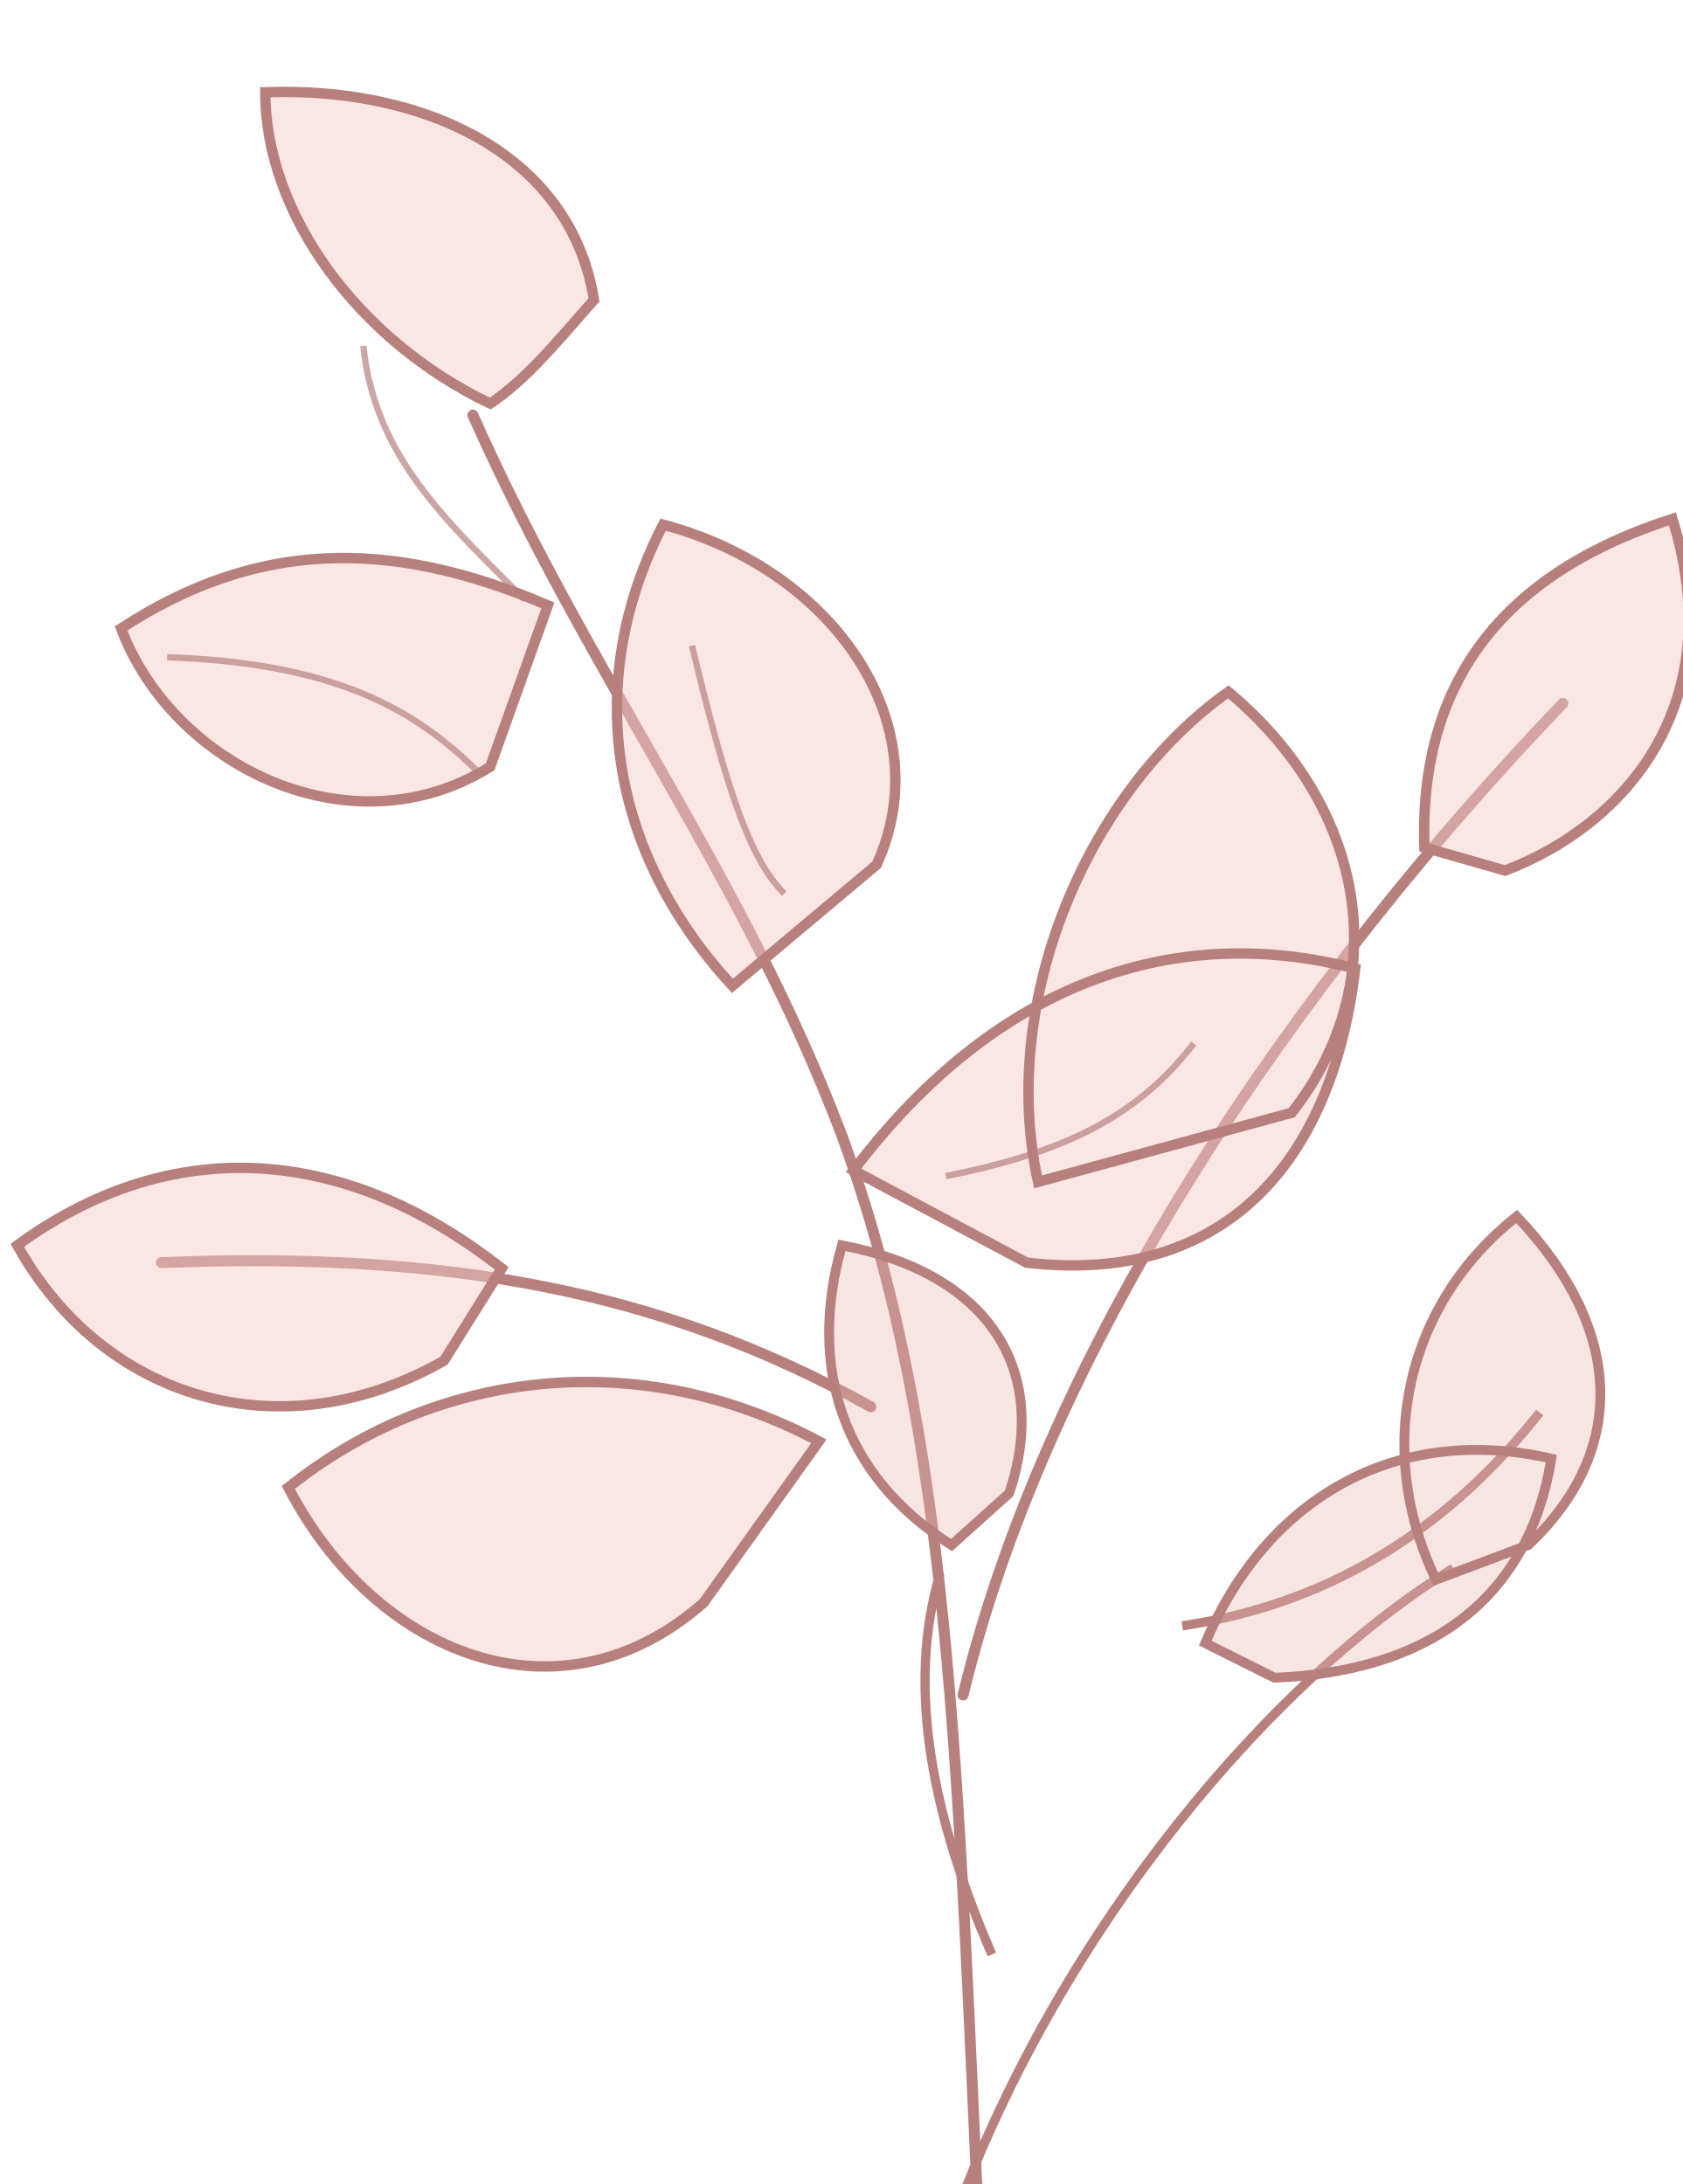
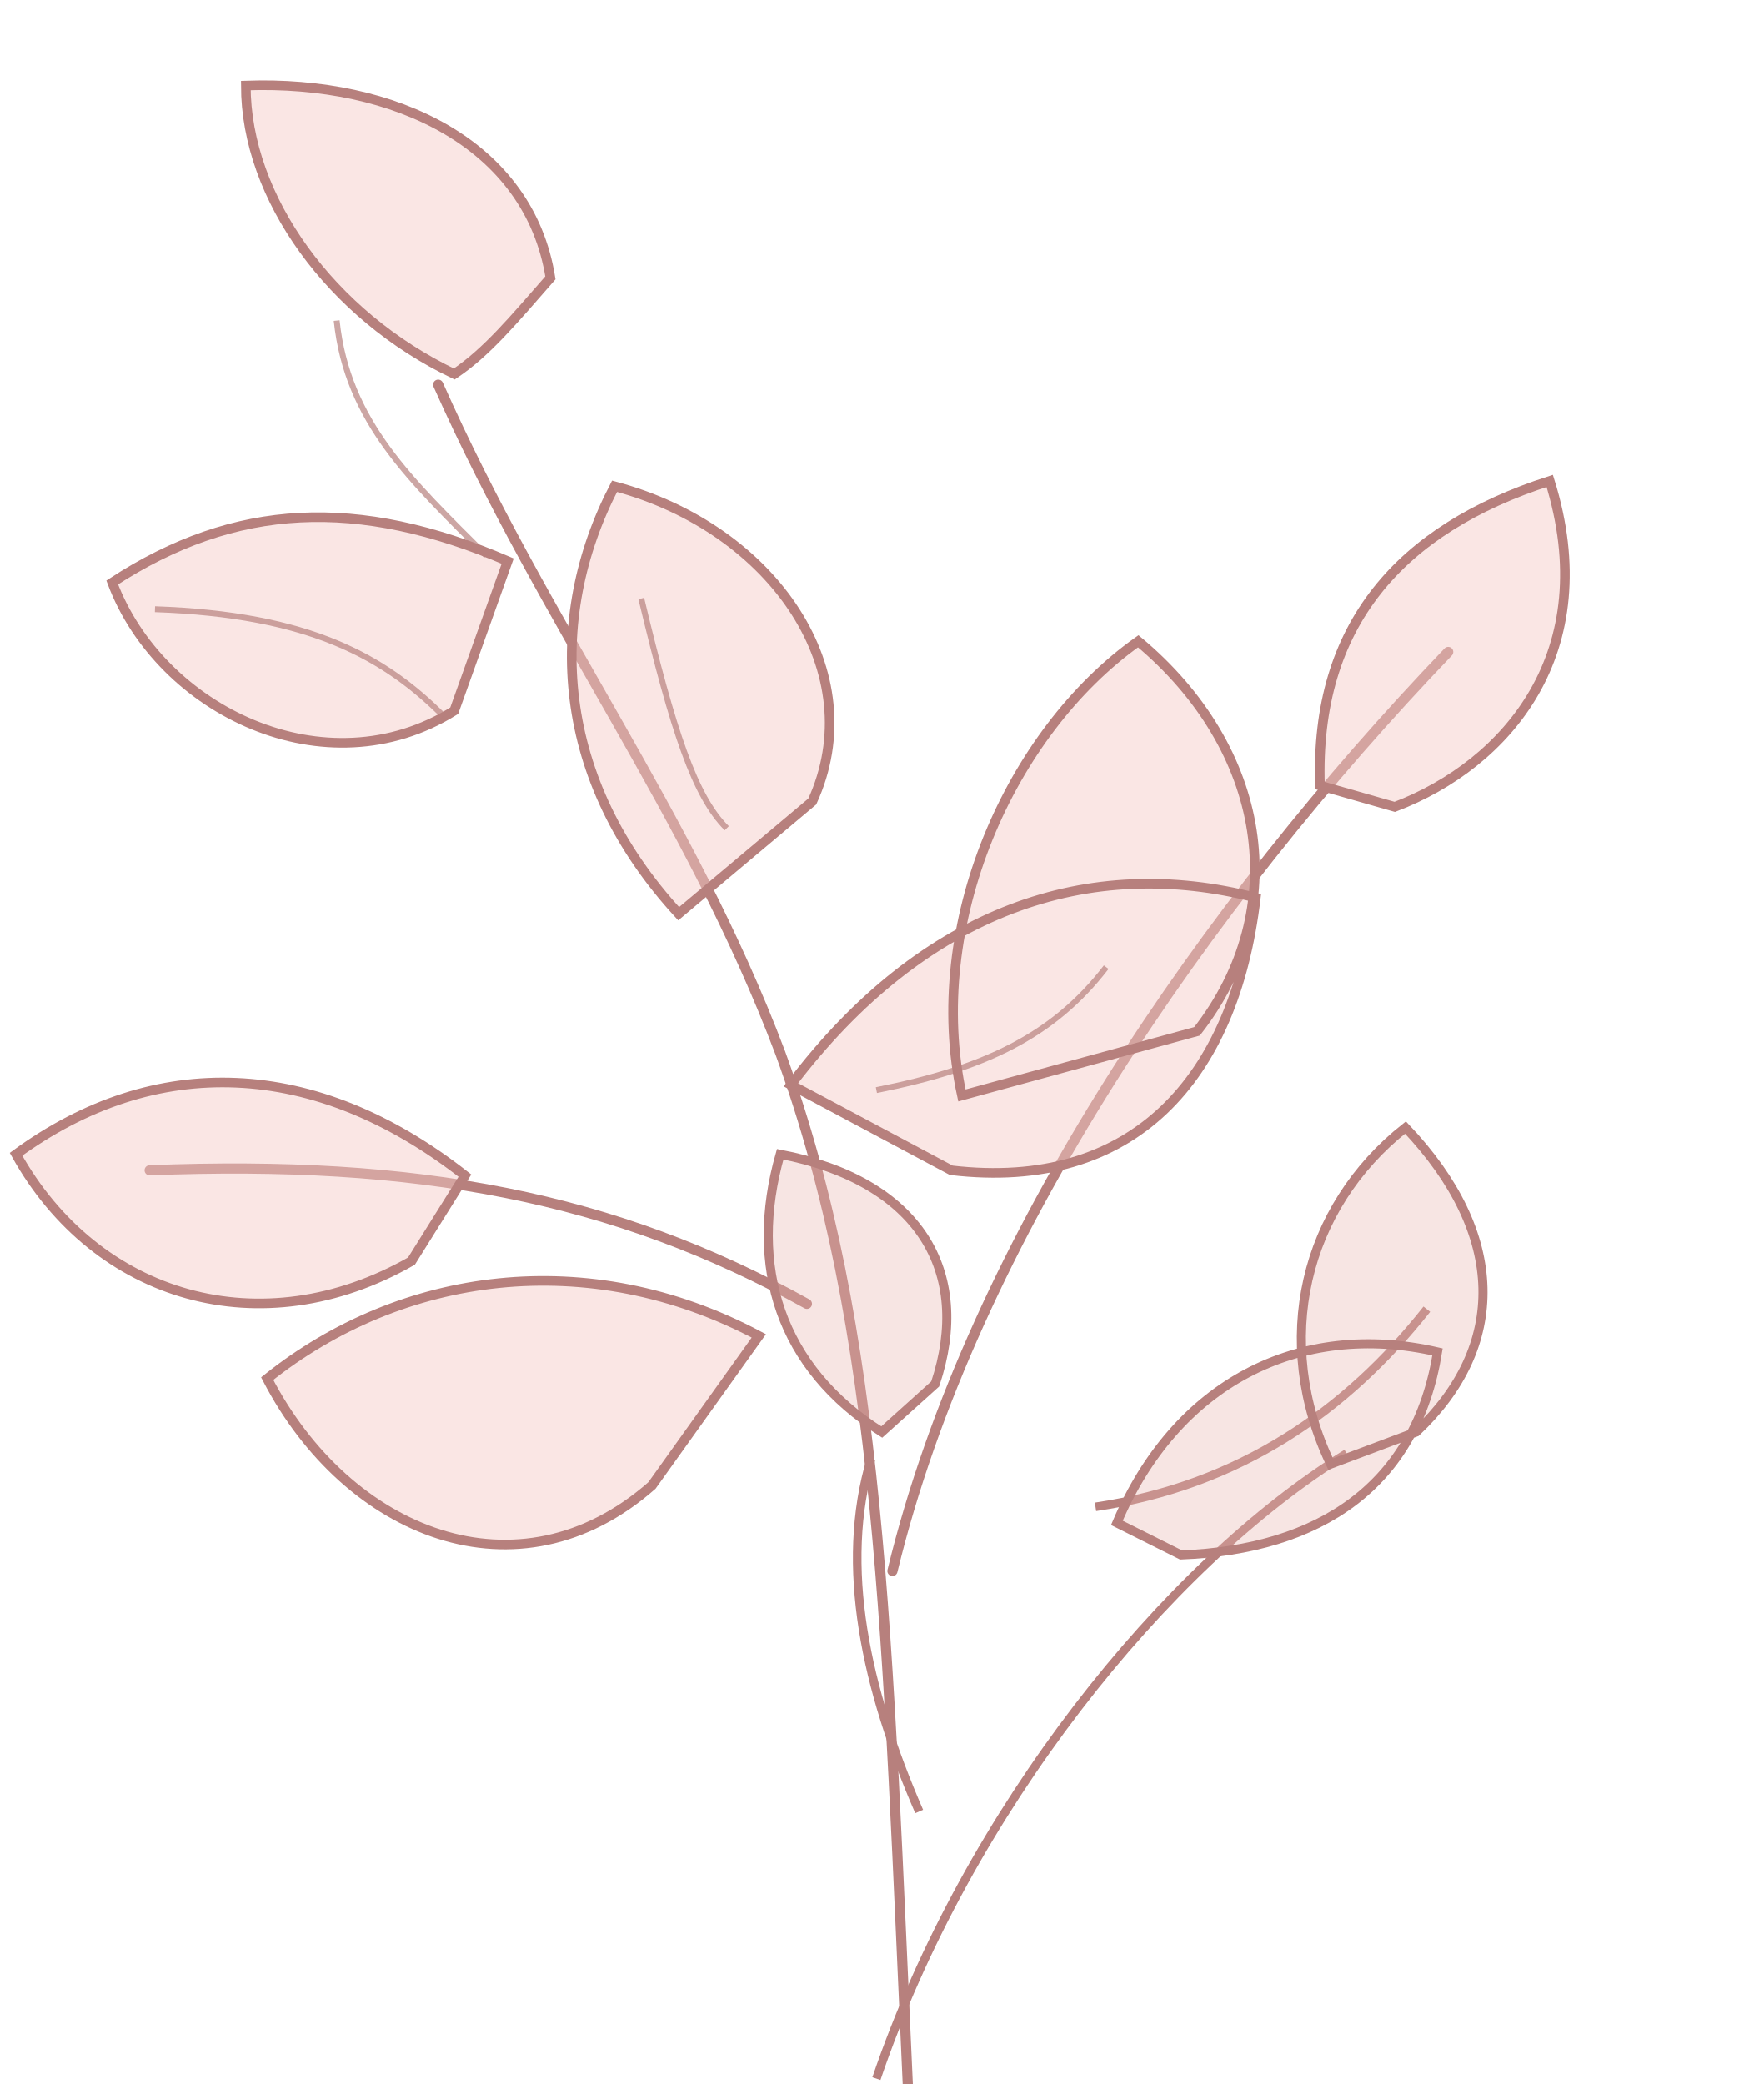
- <svg xmlns="http://www.w3.org/2000/svg" class="botanical" fill="none" viewbox="0 0 330 390">
+ <svg xmlns="http://www.w3.org/2000/svg" class="botanical" fill="none" viewBox="0 0 330 390">
  <path d="M170 393c-4-87-5-144-24-196-17-45-44-80-64-125m85 222c15-62 59-125 104-172m-120 122c-36-20-73-27-123-25" stroke="#b7807d" stroke-linecap="round" stroke-width="1.9" />
  <path d="M85 70c-23-11-39-33-39-54 28-1 53 11 57 36C96 60 91 66 85 70ZM95 105c-28-12-51-11-74 4 9 24 40 39 64 24l10-28Zm32 66c-23-25-25-55-12-80 30 8 48 35 37 59l-25 21Zm21 32c25-33 56-43 87-35-4 34-23 55-57 51l-30-16Zm-6 47c-32-17-67-12-92 8 15 29 47 42 72 20l20-28Zm38-45c-7-32 9-68 33-85 24 20 29 50 11 73l-44 12Zm67-58c-1-30 15-48 43-57 10 32-8 53-29 61l-14-4Zm-160 73c-28-22-58-23-84-4 15 27 46 36 74 20l10-16Z" fill="#f3cbc6" fill-opacity=".48" stroke="#b7807d" stroke-width="1.8" />
  <path d="M164 389c17-50 54-96 88-117m-80 67c-10-23-15-46-9-66m42 9c27-4 47-18 62-37" stroke="#b7807d" stroke-width="1.6" />
  <path d="M249 274c-11-23-5-48 14-63 19 20 19 41 2 57l-16 6Zm-84-6c-19-12-25-31-19-52 26 5 36 22 29 43l-10 9Zm44 17c11-26 34-38 60-32-4 25-22 37-48 38l-12-6Z" fill="#e7b4b0" fill-opacity=".35" stroke="#b7807d" stroke-width="1.7" />
  <path d="M63 60c2 19 14 30 28 44m-62 10c29 1 43 9 54 20m37-22c6 25 10 37 16 43m71 26c-10 13-23 19-43 23" opacity=".7" stroke="#b7807d" stroke-width="1.1" />
</svg>
